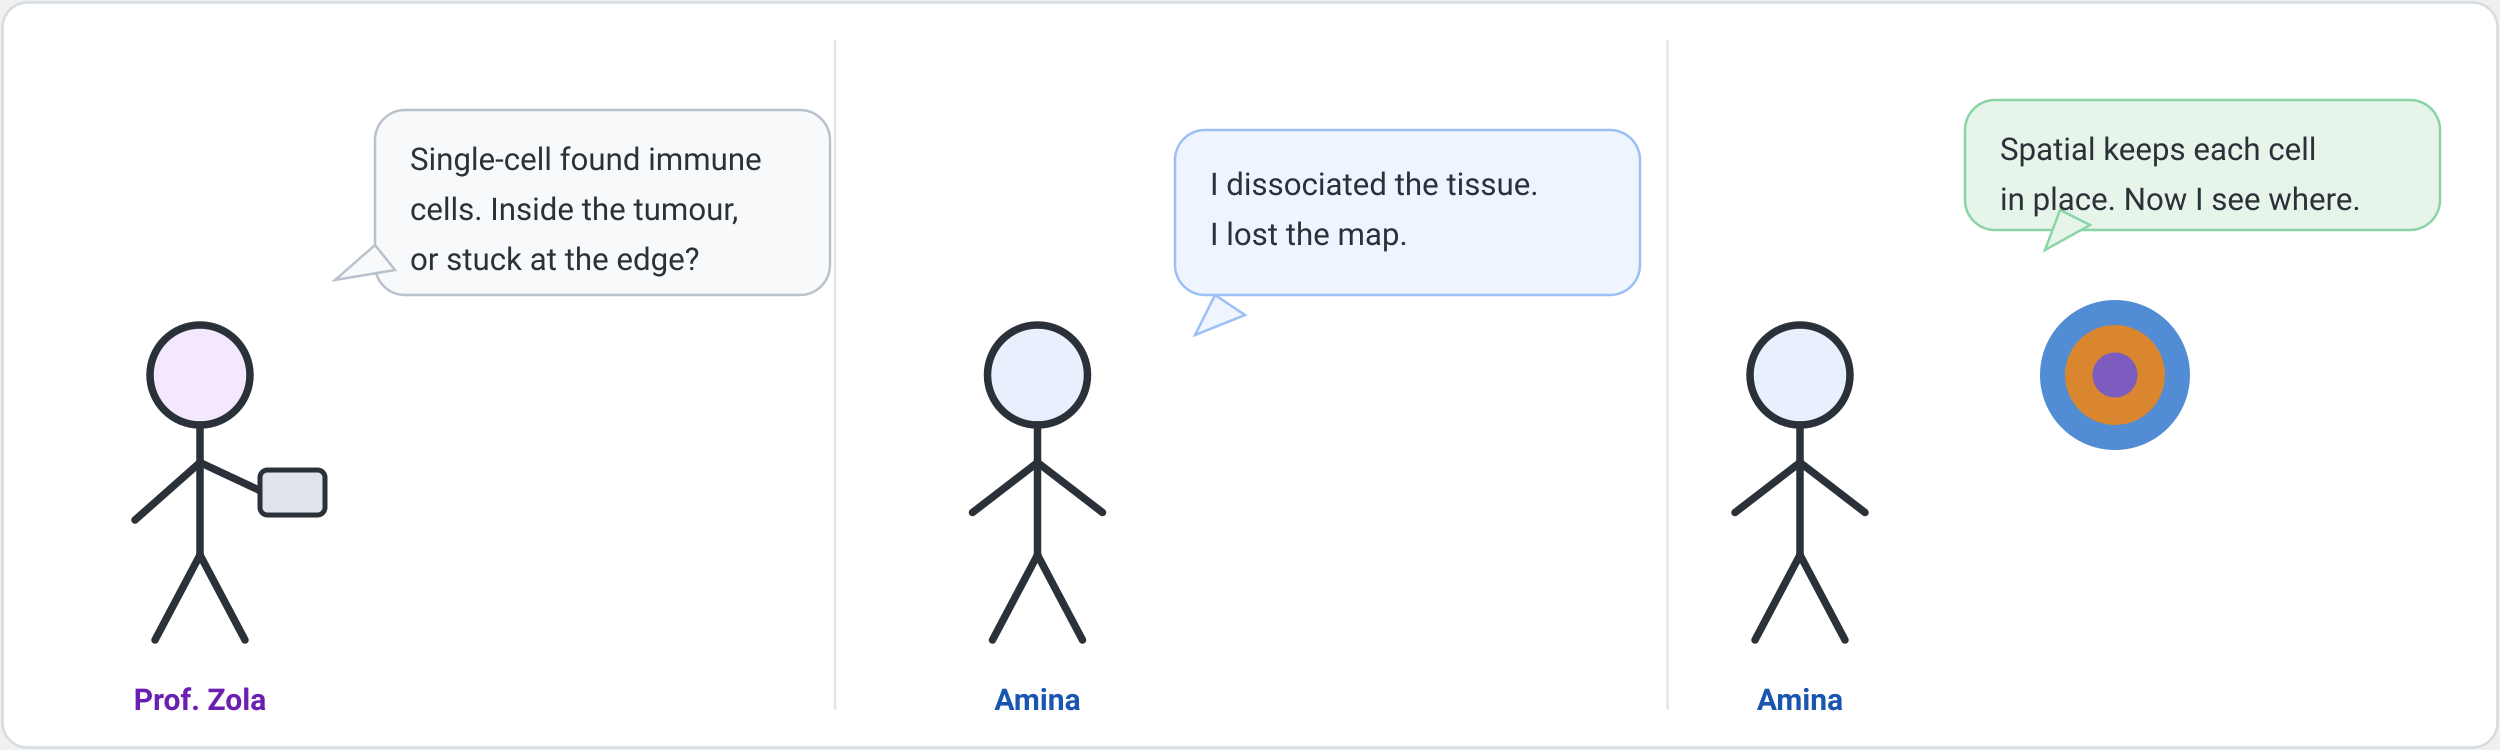
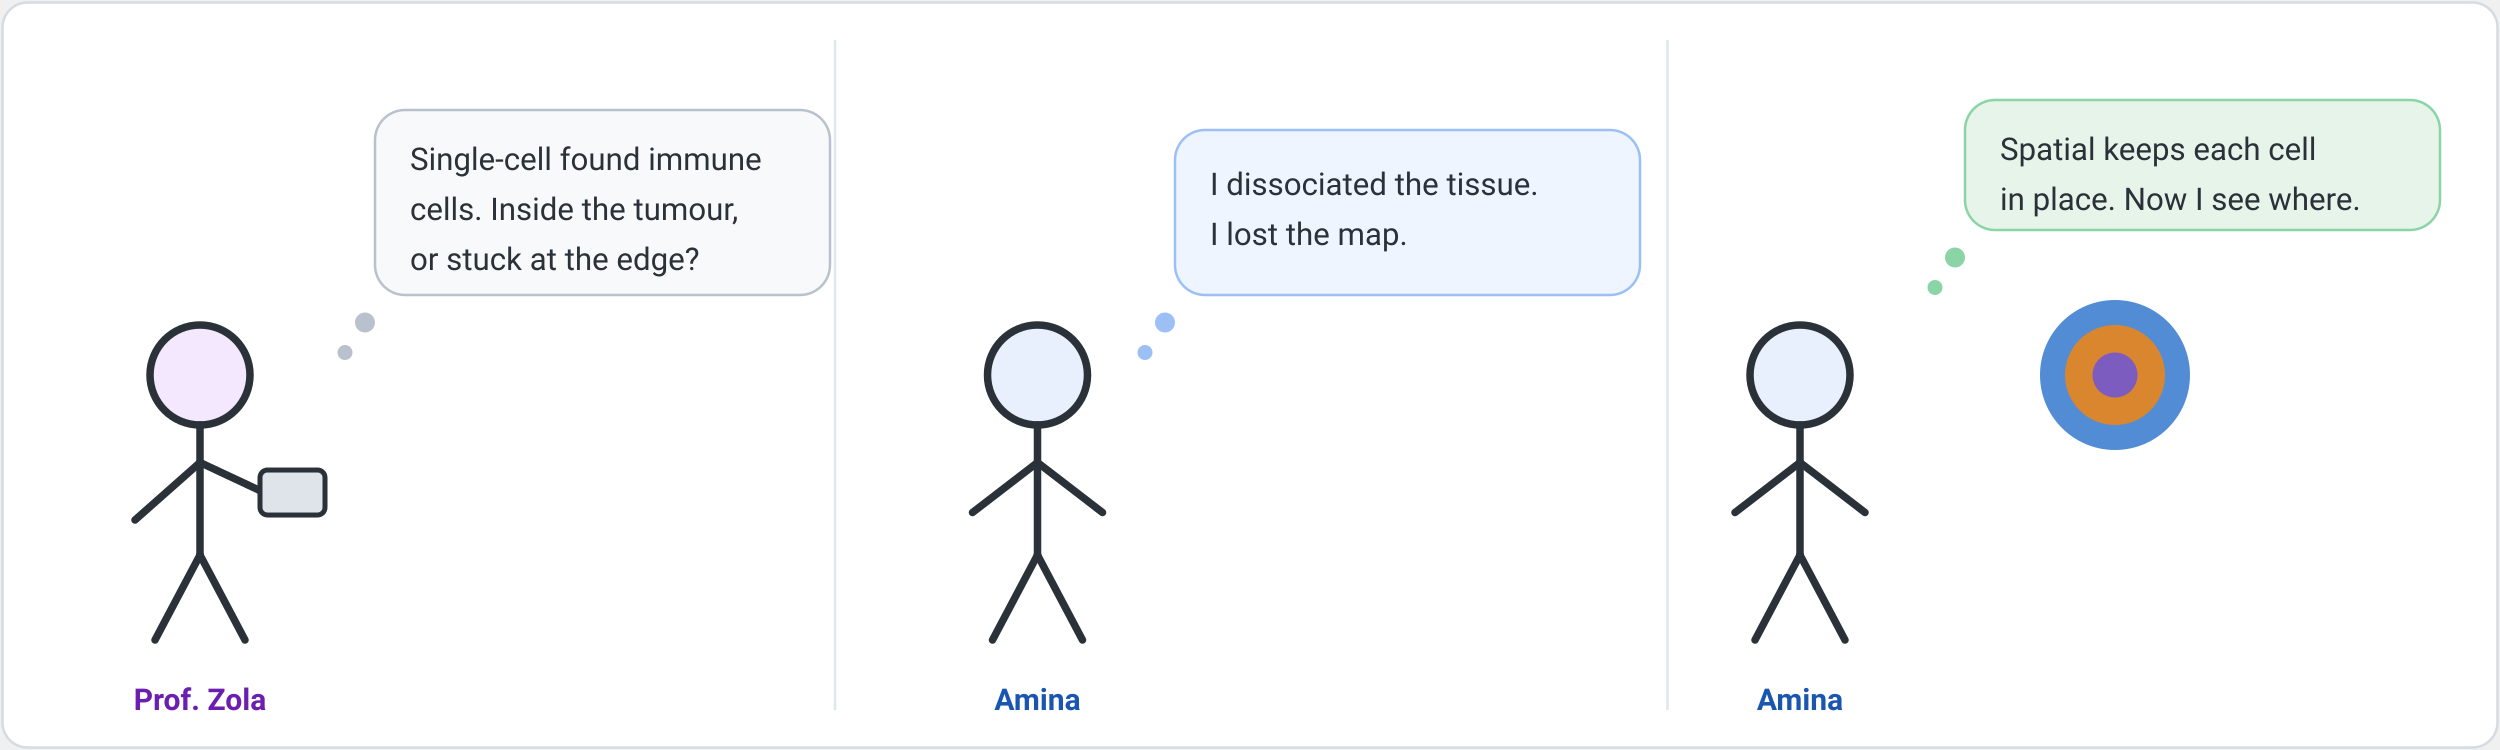
<svg xmlns="http://www.w3.org/2000/svg" viewBox="0 0 1000 300" font-family="-apple-system, Segoe UI, Roboto, Helvetica, Arial, sans-serif" role="img" aria-label="Three-panel stick-figure comic. Prof. Zola says single-cell found the immune cells but asks whether they are inside the tumour or stuck at the edge. Amina says she dissociated the tissue, so she lost the map. She points at a tissue with concentric rings and says spatial keeps every cell in place, so now she can see where.">
  <rect x="1" y="1" width="998" height="298" rx="10" fill="#ffffff" stroke="#d5dbe2" />
  <line x1="334" y1="16" x2="334" y2="284" stroke="#e2e6ea" />
  <line x1="667" y1="16" x2="667" y2="284" stroke="#e2e6ea" />
  <g stroke="#2b3138" stroke-width="3" fill="none" stroke-linecap="round">
    <circle cx="80" cy="150" r="20" fill="#f3e8fd" />
    <line x1="80" y1="170" x2="80" y2="222" />
    <line x1="80" y1="185" x2="54" y2="208" />
    <line x1="80" y1="185" x2="112" y2="200" />
    <line x1="80" y1="222" x2="62" y2="256" />
    <line x1="80" y1="222" x2="98" y2="256" />
  </g>
  <rect x="104" y="188" width="26" height="18" rx="3" fill="#dfe4ea" stroke="#2b3138" stroke-width="2" />
  <text x="80" y="284" text-anchor="middle" font-size="12" font-weight="700" fill="#6b1fb0">Prof. Zola</text>
  <g>
    <rect x="150" y="44" width="182" height="74" rx="12" fill="#f7f9fb" stroke="#b9c2cc" />
-     <path d="M150 98 l-16 14 l24 -4 z" fill="#f7f9fb" stroke="#b9c2cc" />
+     <circle cx="146" cy="129" r="4" fill="#b9c2cc" />
+     <circle cx="138" cy="141" r="3" fill="#b9c2cc" />
    <text x="164" y="68" font-size="12.5" fill="#2b3138">Single-cell found immune</text>
    <text x="164" y="88" font-size="12.5" fill="#2b3138">cells. Inside the tumour,</text>
    <text x="164" y="108" font-size="12.5" fill="#2b3138">or stuck at the edge?</text>
  </g>
  <g stroke="#2b3138" stroke-width="3" fill="none" stroke-linecap="round">
    <circle cx="415" cy="150" r="20" fill="#e8f0fe" />
    <line x1="415" y1="170" x2="415" y2="222" />
    <line x1="415" y1="185" x2="389" y2="205" />
    <line x1="415" y1="185" x2="441" y2="205" />
    <line x1="415" y1="222" x2="397" y2="256" />
    <line x1="415" y1="222" x2="433" y2="256" />
  </g>
  <text x="415" y="284" text-anchor="middle" font-size="12" font-weight="700" fill="#1a56b0">Amina</text>
  <g>
    <rect x="470" y="52" width="186" height="66" rx="12" fill="#eef5ff" stroke="#9cc0f5" />
-     <path d="M486 118 l-8 16 l20 -8 z" fill="#eef5ff" stroke="#9cc0f5" />
+     <circle cx="466" cy="129" r="4" fill="#9cc0f5" />
+     <circle cx="458" cy="141" r="3" fill="#9cc0f5" />
    <text x="484" y="78" font-size="12.5" fill="#2b3138">I dissociated the tissue.</text>
    <text x="484" y="98" font-size="12.5" fill="#2b3138">I lost the map.</text>
  </g>
  <g stroke="#2b3138" stroke-width="3" fill="none" stroke-linecap="round">
    <circle cx="720" cy="150" r="20" fill="#e8f0fe" />
    <line x1="720" y1="170" x2="720" y2="222" />
    <line x1="720" y1="185" x2="694" y2="205" />
    <line x1="720" y1="185" x2="746" y2="205" />
    <line x1="720" y1="222" x2="702" y2="256" />
    <line x1="720" y1="222" x2="738" y2="256" />
  </g>
  <g>
    <circle cx="846" cy="150" r="30" fill="#3f7fd0" opacity="0.9" />
    <circle cx="846" cy="150" r="20" fill="#d9862f" />
    <circle cx="846" cy="150" r="9" fill="#7c5cbf" />
  </g>
  <text x="720" y="284" text-anchor="middle" font-size="12" font-weight="700" fill="#1a56b0">Amina</text>
  <g>
    <rect x="786" y="40" width="190" height="52" rx="12" fill="#e6f4ea" stroke="#8bd4a6" />
-     <path d="M824 84 l-6 16 l18 -10 z" fill="#e6f4ea" stroke="#8bd4a6" />
+     <circle cx="782" cy="103" r="4" fill="#8bd4a6" />
+     <circle cx="774" cy="115" r="3" fill="#8bd4a6" />
    <text x="800" y="64" font-size="12.5" fill="#2b3138">Spatial keeps each cell</text>
    <text x="800" y="84" font-size="12.5" fill="#2b3138">in place. Now I see where.</text>
  </g>
</svg>
